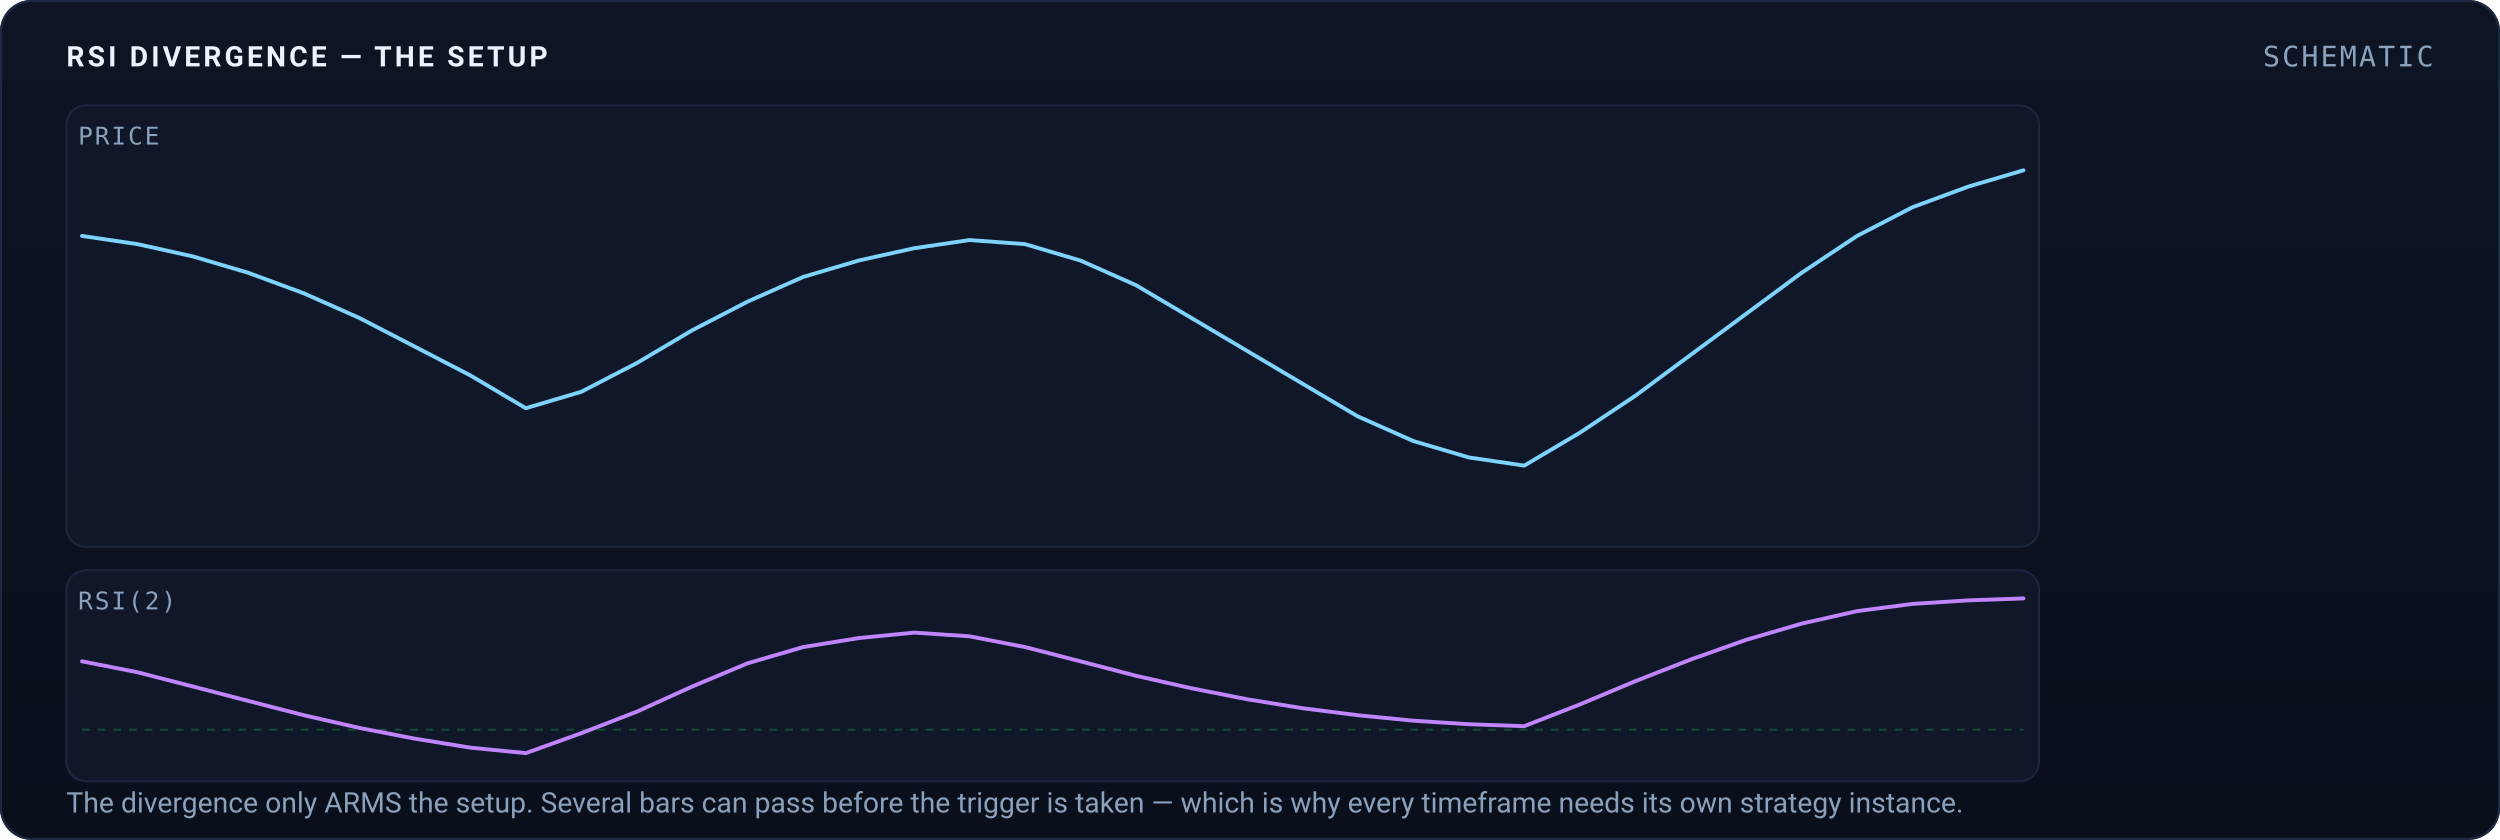
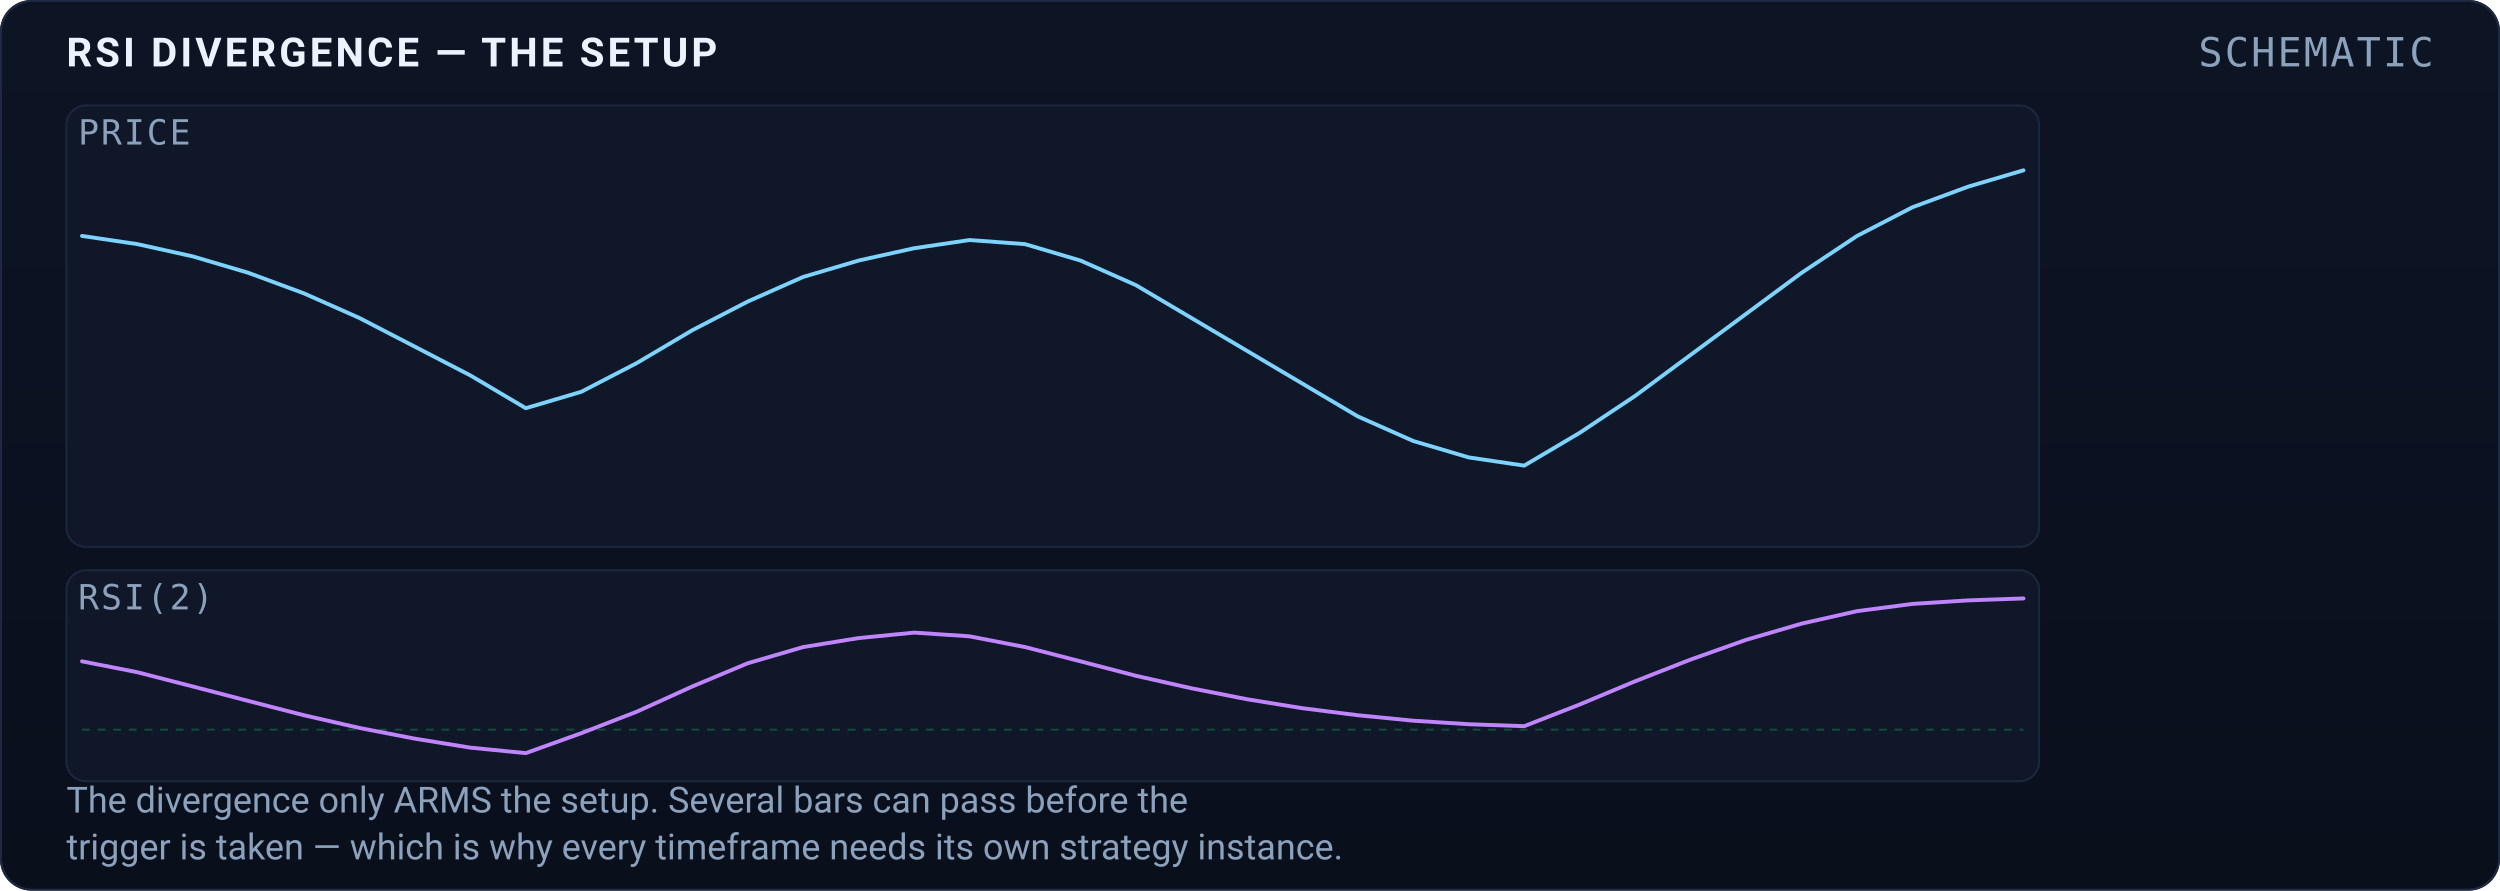
- <svg xmlns="http://www.w3.org/2000/svg" viewBox="0 0 1280 430" width="1280" height="430" role="img" aria-label="RSI divergence: price prints a lower low while RSI prints a higher low, which arms the setup; a later close above the divergence bar’s high is the entry">
+ <svg xmlns="http://www.w3.org/2000/svg" viewBox="0 0 1280 456" width="1280" height="456" role="img" aria-label="RSI divergence: price prints a lower low while RSI prints a higher low, which arms the setup; a later close above the divergence bar’s high is the entry">
  <defs>
    <linearGradient id="dbg" x1="0" y1="0" x2="0" y2="1">
      <stop offset="0%" stop-color="#0d1424" />
      <stop offset="100%" stop-color="#0a0f1c" />
    </linearGradient>
  </defs>
-   <rect width="1280" height="430" rx="16" fill="url(#dbg)" />
-   <rect x="0.5" y="0.5" width="1279" height="429" rx="16" fill="none" stroke="#1e2a44" />
-   <text x="34" y="34" font-family="ui-sans-serif,-apple-system,BlinkMacSystemFont,'Segoe UI',Roboto,Helvetica,Arial,sans-serif" font-size="14.5" font-weight="700" letter-spacing="1.6" fill="#eaf3ff">RSI DIVERGENCE — THE SETUP</text>
-   <text x="1246" y="34" text-anchor="end" font-family="ui-monospace,SFMono-Regular,Menlo,Consolas,monospace" font-size="14.5" letter-spacing="1.1" fill="#8ba1bc">SCHEMATIC</text>
+   <rect width="1280" height="456" rx="16" fill="url(#dbg)" />
+   <rect x="0.5" y="0.5" width="1279" height="455" rx="16" fill="none" stroke="#1e2a44" />
+   <text x="34" y="34" font-family="ui-sans-serif,-apple-system,BlinkMacSystemFont,'Segoe UI',Roboto,Helvetica,Arial,sans-serif" font-size="20.6" font-weight="700" letter-spacing="1.6" fill="#eaf3ff">RSI DIVERGENCE — THE SETUP</text>
+   <text x="1246" y="34" text-anchor="end" font-family="ui-monospace,SFMono-Regular,Menlo,Consolas,monospace" font-size="20.6" letter-spacing="1.1" fill="#8ba1bc">SCHEMATIC</text>
  <rect x="34" y="54" width="1010" height="226" rx="10" fill="#0f1729" stroke="#1c2740" />
-   <text x="40" y="74" font-family="ui-monospace,SFMono-Regular,Menlo,Consolas,monospace" font-size="12.5" letter-spacing="1" fill="#8ba1bc">PRICE</text>
+   <text x="40" y="74" font-family="ui-monospace,SFMono-Regular,Menlo,Consolas,monospace" font-size="17.8" letter-spacing="1" fill="#8ba1bc">PRICE</text>
  <rect x="34" y="292" width="1010" height="108" rx="10" fill="#0f1729" stroke="#1c2740" />
-   <text x="40" y="312" font-family="ui-monospace,SFMono-Regular,Menlo,Consolas,monospace" font-size="12.5" letter-spacing="1" fill="#8ba1bc">RSI(2)</text>
+   <text x="40" y="312" font-family="ui-monospace,SFMono-Regular,Menlo,Consolas,monospace" font-size="17.8" letter-spacing="1" fill="#8ba1bc">RSI(2)</text>
  <line x1="42" y1="373.6" x2="1036" y2="373.6" stroke="#22c55e" stroke-opacity="0.30" stroke-dasharray="4 4" />
  <polyline points="42.0,120.8 70.4,125.0 98.8,131.3 127.2,139.7 155.6,150.2 184.0,162.8 212.4,177.5 240.8,192.2 269.2,209.0 297.6,200.6 326.0,185.9 354.4,169.1 382.8,154.4 411.2,141.8 439.6,133.4 468.0,127.1 496.4,122.9 524.8,125.0 553.2,133.4 581.6,146.0 610.0,162.8 638.4,179.6 666.8,196.4 695.2,213.2 723.6,225.8 752.0,234.2 780.4,238.4 808.8,221.6 837.2,202.7 865.6,181.7 894.0,160.7 922.4,139.7 950.8,120.8 979.2,106.1 1007.6,95.6 1036.0,87.2" fill="none" stroke="#7dd3fc" stroke-width="2" stroke-linejoin="round" stroke-linecap="round" />
  <polyline points="42.0,338.6 70.4,344.2 98.8,351.5 127.2,358.9 155.6,366.2 184.0,372.7 212.4,378.2 240.8,382.8 269.2,385.6 297.6,375.4 326.0,364.4 354.4,351.5 382.8,339.6 411.2,331.3 439.6,326.7 468.0,323.9 496.4,325.8 524.8,331.3 553.2,338.6 581.6,346.0 610.0,352.4 638.4,358.0 666.8,362.6 695.2,366.2 723.6,369.0 752.0,370.8 780.4,371.8 808.8,360.7 837.2,348.8 865.6,337.7 894.0,327.6 922.4,319.3 950.8,312.9 979.2,309.2 1007.6,307.4 1036.0,306.4" fill="none" stroke="#c084fc" stroke-width="2" stroke-linejoin="round" stroke-linecap="round" />
  <circle cx="269.2" cy="209.0" r="6.5" fill="none" stroke="#ef4444" stroke-width="2.2" opacity="0">
    <animate attributeName="opacity" values="0;0;1.0;1.0" keyTimes="0;0.145;0.191;1" begin="0s" dur="11.0s" repeatCount="indefinite" />
  </circle>
  <circle cx="269.2" cy="385.6" r="6.5" fill="none" stroke="#a855f7" stroke-width="2.2" opacity="0">
    <animate attributeName="opacity" values="0;0;1.0;1.0" keyTimes="0;0.145;0.191;1" begin="0s" dur="11.0s" repeatCount="indefinite" />
  </circle>
-   <text x="269.2" y="235.0" text-anchor="middle" font-family="ui-monospace,SFMono-Regular,Menlo,Consolas,monospace" font-size="12.5" fill="#8ba1bc" opacity="0">low 1<animate attributeName="opacity" values="0;0;1.0;1.0" keyTimes="0;0.145;0.191;1" begin="0s" dur="11.0s" repeatCount="indefinite" />
+   <text x="269.2" y="235.0" text-anchor="middle" font-family="ui-monospace,SFMono-Regular,Menlo,Consolas,monospace" font-size="17.8" fill="#8ba1bc" opacity="0">low 1<animate attributeName="opacity" values="0;0;1.0;1.0" keyTimes="0;0.145;0.191;1" begin="0s" dur="11.0s" repeatCount="indefinite" />
  </text>
  <circle cx="780.4" cy="238.4" r="6.5" fill="none" stroke="#ef4444" stroke-width="2.2" opacity="0">
    <animate attributeName="opacity" values="0;0;1.0;1.0" keyTimes="0;0.327;0.373;1" begin="0s" dur="11.0s" repeatCount="indefinite" />
  </circle>
  <circle cx="780.4" cy="371.8" r="6.5" fill="none" stroke="#a855f7" stroke-width="2.2" opacity="0">
    <animate attributeName="opacity" values="0;0;1.0;1.0" keyTimes="0;0.327;0.373;1" begin="0s" dur="11.0s" repeatCount="indefinite" />
  </circle>
-   <text x="780.4" y="264.4" text-anchor="middle" font-family="ui-monospace,SFMono-Regular,Menlo,Consolas,monospace" font-size="12.5" fill="#8ba1bc" opacity="0">low 2<animate attributeName="opacity" values="0;0;1.0;1.0" keyTimes="0;0.327;0.373;1" begin="0s" dur="11.0s" repeatCount="indefinite" />
+   <text x="780.4" y="264.4" text-anchor="middle" font-family="ui-monospace,SFMono-Regular,Menlo,Consolas,monospace" font-size="17.8" fill="#8ba1bc" opacity="0">low 2<animate attributeName="opacity" values="0;0;1.0;1.0" keyTimes="0;0.327;0.373;1" begin="0s" dur="11.0s" repeatCount="indefinite" />
  </text>
  <line x1="269.2" y1="209.0" x2="780.4" y2="238.4" stroke="#ef4444" stroke-width="2" stroke-dasharray="6 5" opacity="0">
    <animate attributeName="opacity" values="0;0;1.0;1.0" keyTimes="0;0.418;0.464;1" begin="0s" dur="11.0s" repeatCount="indefinite" />
  </line>
  <line x1="269.2" y1="385.6" x2="780.4" y2="371.8" stroke="#22c55e" stroke-width="2" stroke-dasharray="6 5" opacity="0">
    <animate attributeName="opacity" values="0;0;1.0;1.0" keyTimes="0;0.418;0.464;1" begin="0s" dur="11.0s" repeatCount="indefinite" />
  </line>
-   <text x="524.8" y="238.7" text-anchor="middle" font-family="ui-sans-serif,-apple-system,BlinkMacSystemFont,'Segoe UI',Roboto,Helvetica,Arial,sans-serif" font-size="14.5" font-weight="600" fill="#ef4444" opacity="0">price: lower low<animate attributeName="opacity" values="0;0;1.0;1.0" keyTimes="0;0.418;0.464;1" begin="0s" dur="11.0s" repeatCount="indefinite" />
+   <text x="524.8" y="238.7" text-anchor="middle" font-family="ui-sans-serif,-apple-system,BlinkMacSystemFont,'Segoe UI',Roboto,Helvetica,Arial,sans-serif" font-size="20.6" font-weight="600" fill="#ef4444" opacity="0">price: lower low<animate attributeName="opacity" values="0;0;1.0;1.0" keyTimes="0;0.418;0.464;1" begin="0s" dur="11.0s" repeatCount="indefinite" />
  </text>
-   <text x="524.8" y="369.7" text-anchor="middle" font-family="ui-sans-serif,-apple-system,BlinkMacSystemFont,'Segoe UI',Roboto,Helvetica,Arial,sans-serif" font-size="14.5" font-weight="600" fill="#22c55e" opacity="0">RSI: higher low<animate attributeName="opacity" values="0;0;1.0;1.0" keyTimes="0;0.418;0.464;1" begin="0s" dur="11.0s" repeatCount="indefinite" />
+   <text x="524.8" y="369.7" text-anchor="middle" font-family="ui-sans-serif,-apple-system,BlinkMacSystemFont,'Segoe UI',Roboto,Helvetica,Arial,sans-serif" font-size="20.6" font-weight="600" fill="#22c55e" opacity="0">RSI: higher low<animate attributeName="opacity" values="0;0;1.0;1.0" keyTimes="0;0.418;0.464;1" begin="0s" dur="11.0s" repeatCount="indefinite" />
  </text>
  <line x1="780.4" y1="62" x2="780.4" y2="392.0" stroke="#a855f7" stroke-width="1.4" stroke-dasharray="3 4" opacity="0">
    <animate attributeName="opacity" values="0;0;1.0;1.0" keyTimes="0;0.509;0.554;1" begin="0s" dur="11.0s" repeatCount="indefinite" />
  </line>
  <rect x="750.4" y="40" width="60" height="17" rx="5" fill="#a855f7" fill-opacity="0.16" stroke="#a855f7" stroke-opacity="0.5" opacity="0">
    <animate attributeName="opacity" values="0;0;1.0;1.0" keyTimes="0;0.509;0.554;1" begin="0s" dur="11.0s" repeatCount="indefinite" />
  </rect>
-   <text x="780.4" y="52" text-anchor="middle" font-family="ui-monospace,SFMono-Regular,Menlo,Consolas,monospace" font-size="12" font-weight="700" fill="#a855f7" opacity="0">ARMED<animate attributeName="opacity" values="0;0;1.0;1.0" keyTimes="0;0.509;0.554;1" begin="0s" dur="11.0s" repeatCount="indefinite" />
+   <text x="780.4" y="52" text-anchor="middle" font-family="ui-monospace,SFMono-Regular,Menlo,Consolas,monospace" font-size="17" font-weight="700" fill="#a855f7" opacity="0">ARMED<animate attributeName="opacity" values="0;0;1.0;1.0" keyTimes="0;0.509;0.554;1" begin="0s" dur="11.0s" repeatCount="indefinite" />
  </text>
  <line x1="780.4" y1="196.4" x2="1036.0" y2="196.4" stroke="#f59e0b" stroke-width="1.6" stroke-dasharray="5 4" opacity="0">
    <animate attributeName="opacity" values="0;0;1.0;1.0" keyTimes="0;0.509;0.554;1" begin="0s" dur="11.0s" repeatCount="indefinite" />
  </line>
-   <text x="788.4" y="189.4" font-family="ui-monospace,SFMono-Regular,Menlo,Consolas,monospace" font-size="12" fill="#f59e0b" opacity="0">trigger — high of the divergence bar<animate attributeName="opacity" values="0;0;1.0;1.0" keyTimes="0;0.509;0.554;1" begin="0s" dur="11.0s" repeatCount="indefinite" />
+   <text x="788.4" y="189.4" font-family="ui-monospace,SFMono-Regular,Menlo,Consolas,monospace" font-size="17" fill="#f59e0b" opacity="0">trigger — high of the divergence bar<animate attributeName="opacity" values="0;0;1.0;1.0" keyTimes="0;0.509;0.554;1" begin="0s" dur="11.0s" repeatCount="indefinite" />
  </text>
  <path d="M 922.4 161.7 l -7 12 l 14 0 Z" fill="#22c55e" opacity="0">
    <animate attributeName="opacity" values="0;0;1.0;1.0" keyTimes="0;0.636;0.682;1" begin="0s" dur="11.0s" repeatCount="indefinite" />
  </path>
  <circle cx="922.4" cy="139.7" r="7" fill="none" stroke="#22c55e" stroke-width="2.4" opacity="0">
    <animate attributeName="opacity" values="0;0;1.0;1.0" keyTimes="0;0.636;0.682;1" begin="0s" dur="11.0s" repeatCount="indefinite" />
  </circle>
-   <text x="922.4" y="125.7" text-anchor="middle" font-family="ui-monospace,SFMono-Regular,Menlo,Consolas,monospace" font-size="14.5" font-weight="700" fill="#22c55e" opacity="0">BUY<animate attributeName="opacity" values="0;0;1.0;1.0" keyTimes="0;0.636;0.682;1" begin="0s" dur="11.0s" repeatCount="indefinite" />
+   <text x="922.4" y="125.7" text-anchor="middle" font-family="ui-monospace,SFMono-Regular,Menlo,Consolas,monospace" font-size="20.6" font-weight="700" fill="#22c55e" opacity="0">BUY<animate attributeName="opacity" values="0;0;1.0;1.0" keyTimes="0;0.636;0.682;1" begin="0s" dur="11.0s" repeatCount="indefinite" />
  </text>
  <g opacity="0">
    <animate attributeName="opacity" values="0;0;1.0;1.0" keyTimes="0;0.327;0.373;1" begin="0s" dur="11.0s" repeatCount="indefinite" />
    <circle cx="1071" cy="84" r="9" fill="#ef4444" fill-opacity="0.16" stroke="#ef4444" stroke-opacity="0.55" />
-     <text x="1071" y="88" text-anchor="middle" font-family="ui-monospace,SFMono-Regular,Menlo,Consolas,monospace" font-size="12" font-weight="700" fill="#ef4444">1</text>
-     <text x="1088" y="88" font-family="ui-sans-serif,-apple-system,BlinkMacSystemFont,'Segoe UI',Roboto,Helvetica,Arial,sans-serif" font-size="14.5" fill="#eaf3ff">Price prints a lower low</text>
+     <text x="1071" y="88" text-anchor="middle" font-family="ui-monospace,SFMono-Regular,Menlo,Consolas,monospace" font-size="17" font-weight="700" fill="#ef4444">1</text>
+     <text x="1088" y="88" font-family="ui-sans-serif,-apple-system,BlinkMacSystemFont,'Segoe UI',Roboto,Helvetica,Arial,sans-serif" font-size="20.6" fill="#eaf3ff">Price prints a lower low</text>
  </g>
  <g opacity="0">
    <animate attributeName="opacity" values="0;0;1.0;1.0" keyTimes="0;0.418;0.464;1" begin="0s" dur="11.0s" repeatCount="indefinite" />
    <circle cx="1071" cy="130" r="9" fill="#22c55e" fill-opacity="0.16" stroke="#22c55e" stroke-opacity="0.55" />
-     <text x="1071" y="134" text-anchor="middle" font-family="ui-monospace,SFMono-Regular,Menlo,Consolas,monospace" font-size="12" font-weight="700" fill="#22c55e">2</text>
-     <text x="1088" y="134" font-family="ui-sans-serif,-apple-system,BlinkMacSystemFont,'Segoe UI',Roboto,Helvetica,Arial,sans-serif" font-size="14.5" fill="#eaf3ff">RSI prints a higher low</text>
+     <text x="1071" y="134" text-anchor="middle" font-family="ui-monospace,SFMono-Regular,Menlo,Consolas,monospace" font-size="17" font-weight="700" fill="#22c55e">2</text>
+     <text x="1088" y="134" font-family="ui-sans-serif,-apple-system,BlinkMacSystemFont,'Segoe UI',Roboto,Helvetica,Arial,sans-serif" font-size="20.6" fill="#eaf3ff">RSI prints a higher low</text>
  </g>
  <g opacity="0">
    <animate attributeName="opacity" values="0;0;1.0;1.0" keyTimes="0;0.509;0.554;1" begin="0s" dur="11.0s" repeatCount="indefinite" />
    <circle cx="1071" cy="176" r="9" fill="#a855f7" fill-opacity="0.16" stroke="#a855f7" stroke-opacity="0.55" />
-     <text x="1071" y="180" text-anchor="middle" font-family="ui-monospace,SFMono-Regular,Menlo,Consolas,monospace" font-size="12" font-weight="700" fill="#a855f7">3</text>
-     <text x="1088" y="180" font-family="ui-sans-serif,-apple-system,BlinkMacSystemFont,'Segoe UI',Roboto,Helvetica,Arial,sans-serif" font-size="14.5" fill="#eaf3ff">Setup arms, not an entry</text>
+     <text x="1071" y="180" text-anchor="middle" font-family="ui-monospace,SFMono-Regular,Menlo,Consolas,monospace" font-size="17" font-weight="700" fill="#a855f7">3</text>
+     <text x="1088" y="180" font-family="ui-sans-serif,-apple-system,BlinkMacSystemFont,'Segoe UI',Roboto,Helvetica,Arial,sans-serif" font-size="20.6" fill="#eaf3ff">Setup arms, not an entry</text>
  </g>
  <g opacity="0">
    <animate attributeName="opacity" values="0;0;1.0;1.0" keyTimes="0;0.636;0.682;1" begin="0s" dur="11.0s" repeatCount="indefinite" />
    <circle cx="1071" cy="222" r="9" fill="#22c55e" fill-opacity="0.16" stroke="#22c55e" stroke-opacity="0.55" />
-     <text x="1071" y="226" text-anchor="middle" font-family="ui-monospace,SFMono-Regular,Menlo,Consolas,monospace" font-size="12" font-weight="700" fill="#22c55e">4</text>
-     <text x="1088" y="226" font-family="ui-sans-serif,-apple-system,BlinkMacSystemFont,'Segoe UI',Roboto,Helvetica,Arial,sans-serif" font-size="14.5" fill="#eaf3ff">Close takes the trigger</text>
+     <text x="1071" y="226" text-anchor="middle" font-family="ui-monospace,SFMono-Regular,Menlo,Consolas,monospace" font-size="17" font-weight="700" fill="#22c55e">4</text>
+     <text x="1088" y="226" font-family="ui-sans-serif,-apple-system,BlinkMacSystemFont,'Segoe UI',Roboto,Helvetica,Arial,sans-serif" font-size="20.6" fill="#eaf3ff">Close takes the trigger</text>
  </g>
-   <text x="34" y="416" font-family="ui-sans-serif,-apple-system,BlinkMacSystemFont,'Segoe UI',Roboto,Helvetica,Arial,sans-serif" font-size="14.5" fill="#8ba1bc">The divergence only ARMS the setup. Several bars can pass before the trigger is taken — which is why every timeframe needs its own strategy instance.</text>
+   <text x="34" y="416" font-family="ui-sans-serif,-apple-system,BlinkMacSystemFont,'Segoe UI',Roboto,Helvetica,Arial,sans-serif" font-size="18.4" fill="#8ba1bc">The divergence only ARMS the setup. Several bars can pass before the</text>
+   <text x="34" y="440" font-family="ui-sans-serif,-apple-system,BlinkMacSystemFont,'Segoe UI',Roboto,Helvetica,Arial,sans-serif" font-size="18.4" fill="#8ba1bc">trigger is taken — which is why every timeframe needs its own strategy instance.</text>
</svg>
